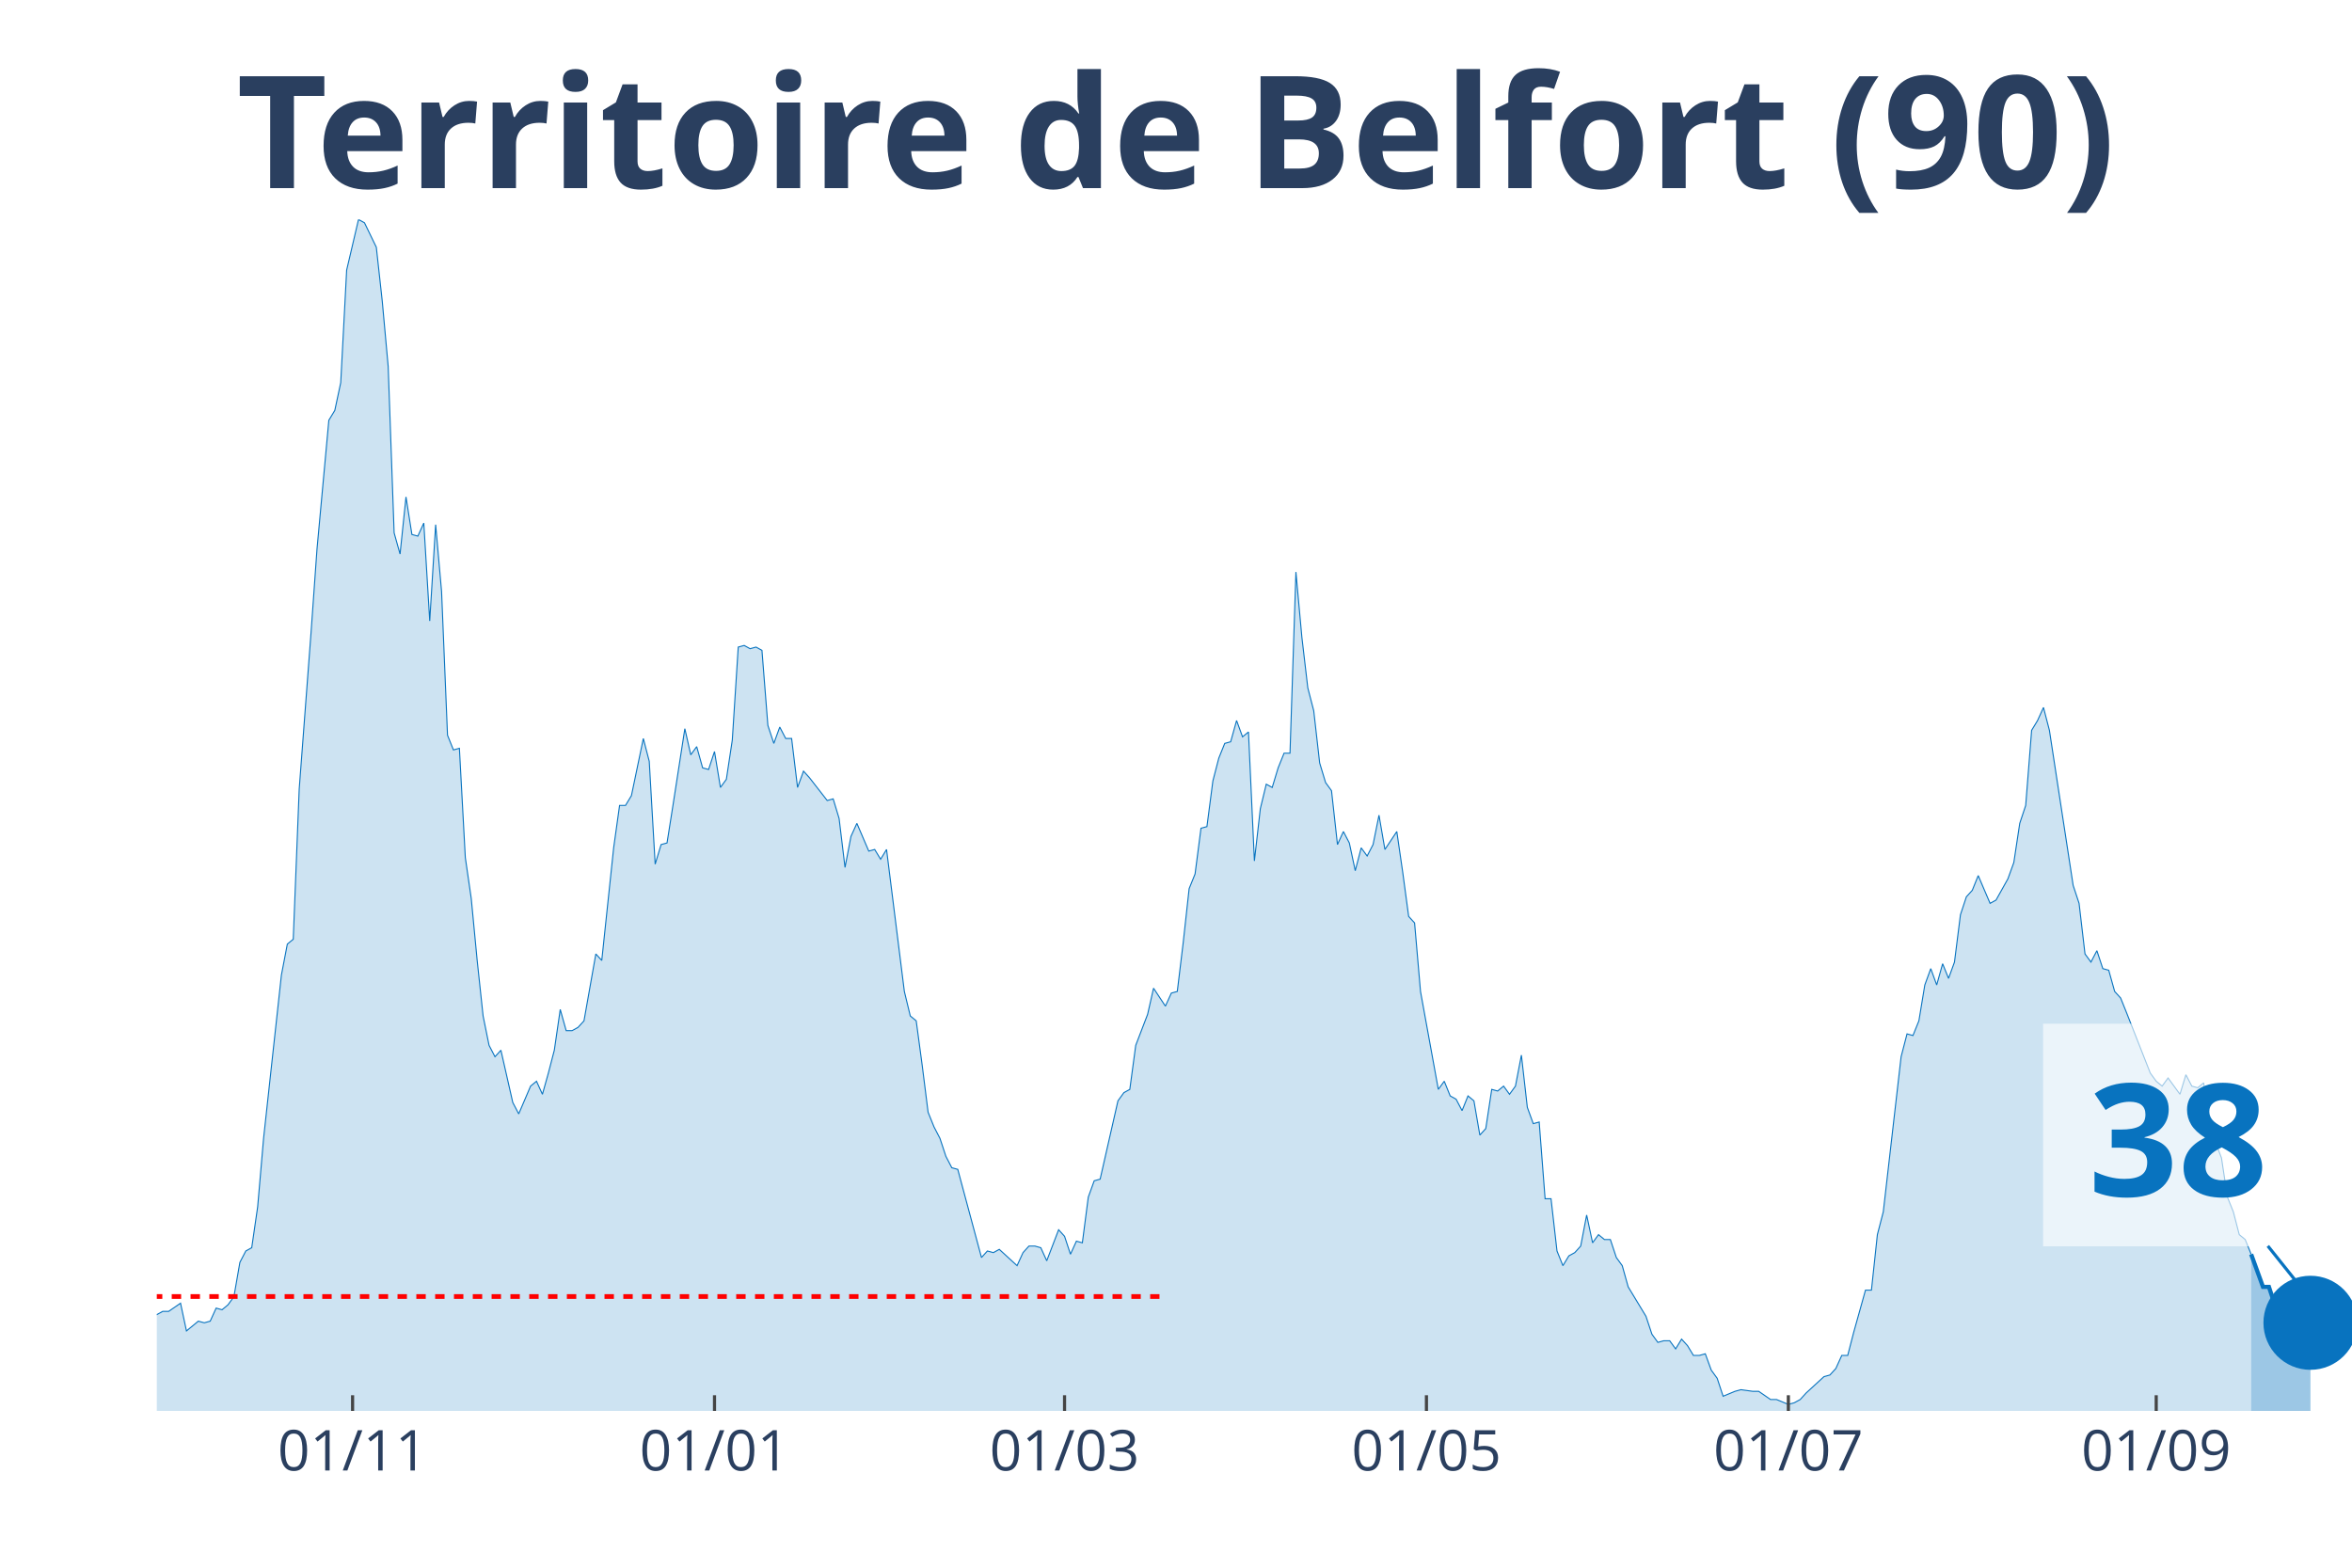
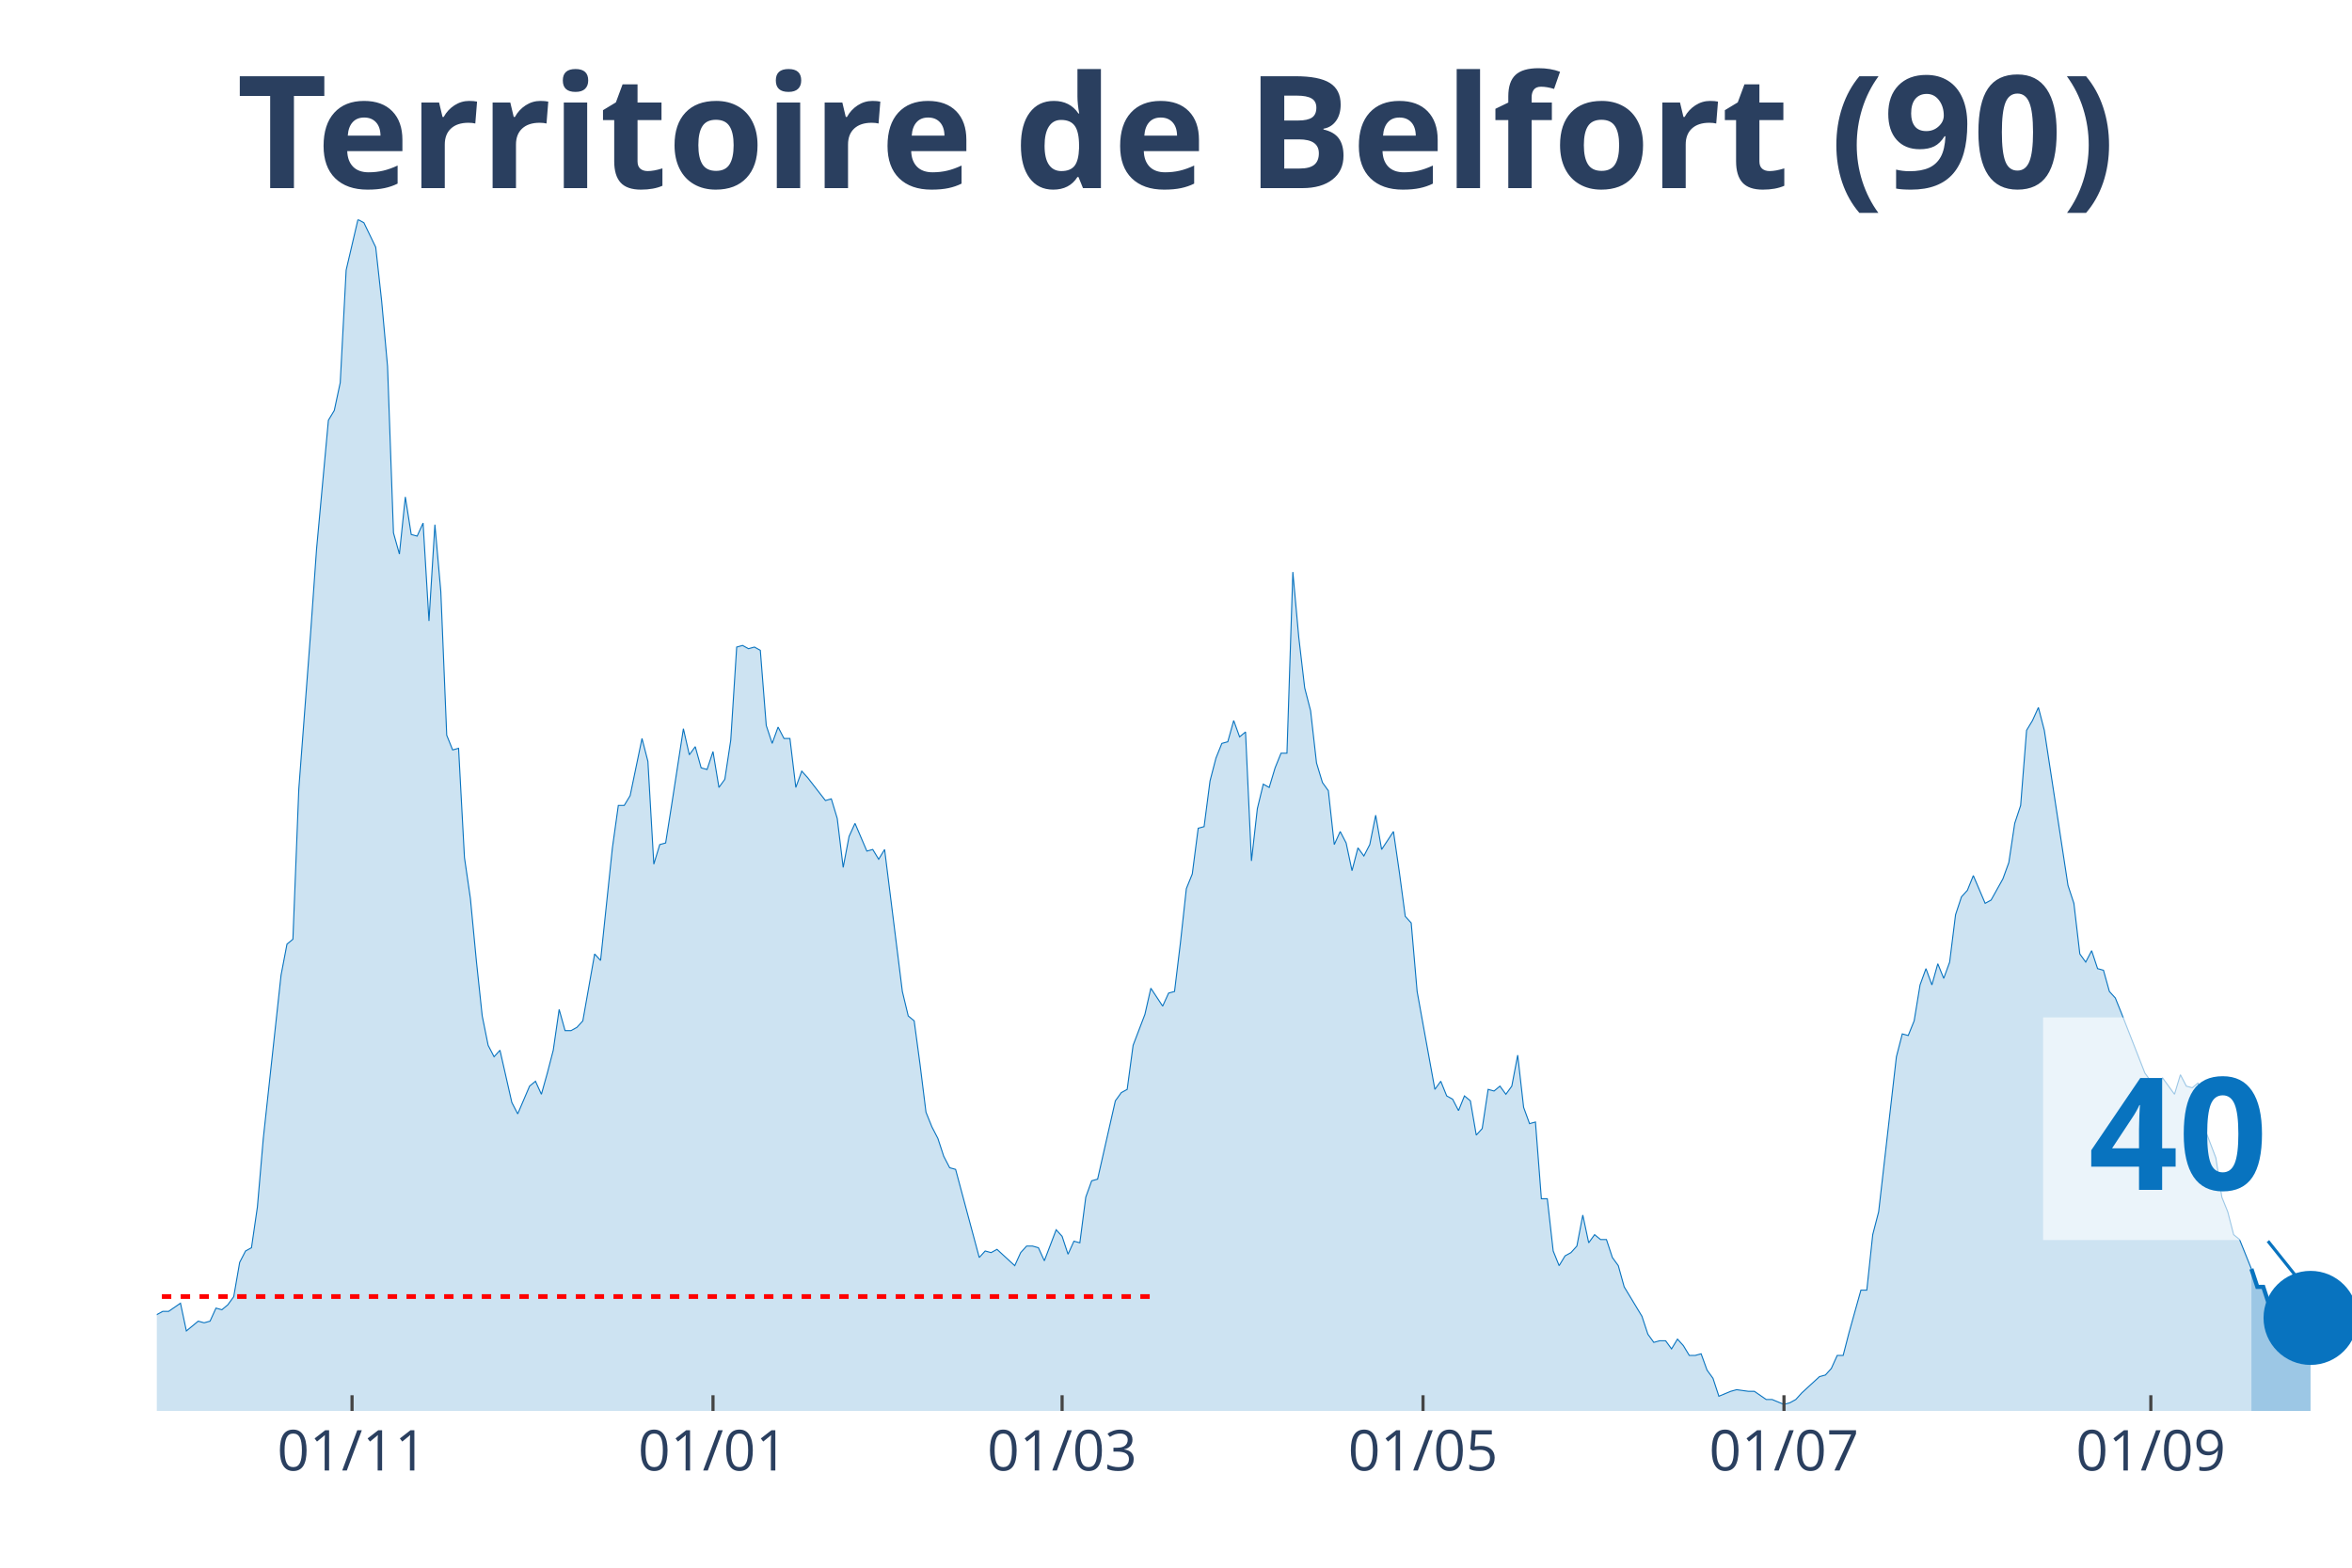
<svg xmlns="http://www.w3.org/2000/svg" class="main-svg" width="1125" height="750" style="" viewBox="0 0 750 500">
  <rect x="0" y="0" width="750" height="500" style="fill: rgb(0, 0, 0); fill-opacity: 0;" />
-   <defs id="defs-b94311">
+   <defs id="defs-f3361e">
    <g class="clips">
-       <clipPath id="clipb94311xyplot" class="plotclip">
+       <clipPath id="clipf3361exyplot" class="plotclip">
        <rect width="700" height="380" />
      </clipPath>
-       <clipPath class="axesclip" id="clipb94311x">
+       <clipPath class="axesclip" id="clipf3361ex">
        <rect x="50" y="0" width="700" height="500" />
      </clipPath>
-       <clipPath class="axesclip" id="clipb94311y">
+       <clipPath class="axesclip" id="clipf3361ey">
        <rect x="0" y="70" width="750" height="380" />
      </clipPath>
-       <clipPath class="axesclip" id="clipb94311xy">
+       <clipPath class="axesclip" id="clipf3361exy">
        <rect x="50" y="70" width="700" height="380" />
      </clipPath>
    </g>
    <g class="gradients" />
  </defs>
  <g class="bglayer">
    <rect class="bg" x="50" y="70" width="700" height="380" style="fill: rgb(0, 0, 0); fill-opacity: 0; stroke-width: 0;" />
  </g>
  <g class="layer-below">
    <g class="imagelayer" />
    <g class="shapelayer" />
  </g>
  <g class="cartesianlayer">
    <g class="subplot xy">
      <g class="layer-subplot">
        <g class="shapelayer" />
        <g class="imagelayer" />
      </g>
      <g class="gridlayer">
        <g class="x">
-           <path class="xgrid crisp" transform="translate(112.43,0)" d="M0,70v380" style="stroke: rgb(255, 255, 255); stroke-opacity: 1; stroke-width: 1px;" />
-           <path class="xgrid crisp" transform="translate(227.84,0)" d="M0,70v380" style="stroke: rgb(255, 255, 255); stroke-opacity: 1; stroke-width: 1px;" />
-           <path class="xgrid crisp" transform="translate(339.46,0)" d="M0,70v380" style="stroke: rgb(255, 255, 255); stroke-opacity: 1; stroke-width: 1px;" />
-           <path class="xgrid crisp" transform="translate(454.86,0)" d="M0,70v380" style="stroke: rgb(255, 255, 255); stroke-opacity: 1; stroke-width: 1px;" />
-           <path class="xgrid crisp" transform="translate(570.27,0)" d="M0,70v380" style="stroke: rgb(255, 255, 255); stroke-opacity: 1; stroke-width: 1px;" />
-           <path class="xgrid crisp" transform="translate(687.57,0)" d="M0,70v380" style="stroke: rgb(255, 255, 255); stroke-opacity: 1; stroke-width: 1px;" />
+           <path class="xgrid crisp" transform="translate(112.26,0)" d="M0,70v380" style="stroke: rgb(255, 255, 255); stroke-opacity: 1; stroke-width: 1px;" />
+           <path class="xgrid crisp" transform="translate(227.36,0)" d="M0,70v380" style="stroke: rgb(255, 255, 255); stroke-opacity: 1; stroke-width: 1px;" />
+           <path class="xgrid crisp" transform="translate(338.68,0)" d="M0,70v380" style="stroke: rgb(255, 255, 255); stroke-opacity: 1; stroke-width: 1px;" />
+           <path class="xgrid crisp" transform="translate(453.77,0)" d="M0,70v380" style="stroke: rgb(255, 255, 255); stroke-opacity: 1; stroke-width: 1px;" />
+           <path class="xgrid crisp" transform="translate(568.87,0)" d="M0,70v380" style="stroke: rgb(255, 255, 255); stroke-opacity: 1; stroke-width: 1px;" />
+           <path class="xgrid crisp" transform="translate(685.85,0)" d="M0,70v380" style="stroke: rgb(255, 255, 255); stroke-opacity: 1; stroke-width: 1px;" />
        </g>
        <g class="y" />
      </g>
      <g class="zerolinelayer" />
      <path class="xlines-below" />
      <path class="ylines-below" />
      <g class="overlines-below" />
      <g class="xaxislayer-below" />
      <g class="yaxislayer-below" />
      <g class="overaxes-below" />
-       <g class="plot" transform="translate(50, 70)" clip-path="url('#clipb94311xyplot')">
+       <g class="plot" transform="translate(50, 70)" clip-path="url('#clipf3361exyplot')">
        <g class="scatterlayer mlayer">
-           <g class="trace scatter tracef4d34a" style="stroke-miterlimit: 2;">
+           <g class="trace scatter trace4d9e7f" style="stroke-miterlimit: 2;">
            <g class="fills">
              <g>
-                 <path class="js-fill" d="M667.84,380L-257.3,380L-257.3,373.23L-251.62,372.71L-249.73,372.19L-247.84,371.67L-245.95,375.32L-242.16,377.4L-240.27,375.32L-230.81,373.23L-228.92,373.75L-223.24,375.32L-221.35,375.84L-208.11,376.88L-206.22,376.36L-192.97,377.4L-191.08,377.4L-174.05,380L-172.16,379.48L-141.89,377.92L-140,376.88L-122.97,379.48L-121.08,378.96L-115.41,376.36L-113.51,375.84L-104.05,374.27L-102.16,374.27L-98.38,370.63L-96.49,371.67L-92.7,370.11L-90.81,370.63L-83.24,366.47L-81.35,365.95L-73.78,363.34L-71.89,365.42L-70,362.82L-68.11,362.82L-64.32,362.3L-62.43,363.34L-58.65,360.74L-56.76,360.74L-54.86,360.74L-52.97,362.3L-43.51,356.05L-41.62,349.29L-39.73,339.4L-37.84,341.48L-35.95,343.04L-34.05,339.4L-32.16,335.75L-30.27,337.32L-28.38,340.44L-26.49,346.16L-22.7,345.12L-20.81,350.85L-18.92,353.97L-17.03,353.97L-15.14,355.01L-13.24,358.14L-11.35,357.62L-9.46,358.14L-5.68,359.18L-3.78,349.81L-1.89,350.85L0,349.29L1.89,348.25L3.78,348.25L7.57,345.64L9.46,354.49L13.24,351.37L15.14,351.89L17.03,351.37L18.92,347.21L20.81,347.73L22.7,346.16L24.59,343.56L26.49,332.63L28.38,328.99L30.27,327.95L32.16,314.93L34.05,293.07L39.73,241.01L41.62,231.12L43.51,229.56L45.41,181.67L49.19,131.7L51.08,105.15L54.86,64.03L56.76,60.9L58.65,52.05L60.54,16.14L64.32,0L66.22,1.04L70,8.85L71.89,26.03L73.78,46.85L75.68,99.95L77.57,106.71L79.46,88.49L81.35,100.47L83.24,100.99L85.14,96.82L87.03,128.05L88.92,97.34L90.81,118.68L92.7,164.49L94.59,169.18L96.49,168.66L98.38,203.53L100.27,216.55L102.16,236.33L104.05,254.03L105.95,263.4L107.84,267.04L109.73,264.96L113.51,281.62L115.41,285.26L119.19,276.41L121.08,274.85L122.97,279.01L124.86,272.25L126.76,264.96L128.65,251.95L130.54,258.71L132.43,258.71L134.32,257.67L136.22,255.59L140,234.25L141.89,236.33L145.68,200.41L147.57,186.88L149.46,186.88L151.35,183.75L155.14,165.53L157.03,172.82L158.92,205.62L160.81,199.37L162.7,198.85L164.59,186.88L168.38,162.41L170.27,170.74L172.16,168.14L174.05,174.9L175.95,175.42L177.84,169.7L179.73,181.15L181.62,178.55L183.51,166.05L185.41,136.38L187.3,135.86L189.19,136.9L191.08,136.38L192.97,137.42L194.86,161.37L196.76,167.1L198.65,161.89L200.54,165.53L202.43,165.53L204.32,181.15L206.22,175.95L208.11,178.03L213.78,185.32L215.68,184.79L217.57,191.04L219.46,206.66L221.35,196.77L223.24,192.6L227.03,201.45L228.92,200.93L230.81,204.05L232.7,200.93L238.38,246.22L240.27,254.03L242.16,255.59L244.05,269.64L245.95,284.74L247.84,289.42L249.73,293.07L251.62,298.79L253.51,302.44L255.41,302.96L262.97,331.07L264.86,328.99L266.76,329.51L268.65,328.47L274.32,333.67L276.22,329.51L278.11,327.42L280,327.42L281.89,327.95L283.78,332.11L287.57,322.22L289.46,324.3L291.35,330.03L293.24,325.86L295.14,326.38L297.03,311.81L298.92,306.6L300.81,306.08L306.49,281.1L308.38,278.49L310.27,277.45L312.16,263.4L315.95,253.51L317.84,245.18L321.62,250.9L323.51,246.74L325.41,246.22L327.3,230.6L329.19,213.42L331.08,208.74L332.97,194.16L334.86,193.64L336.76,179.07L338.65,171.78L340.54,167.1L342.43,166.58L344.32,159.81L346.22,165.01L348.11,163.45L350,204.58L351.89,187.92L353.78,180.11L355.68,181.15L357.57,174.9L359.46,170.22L361.35,170.22L363.24,112.44L365.14,133.26L367.03,149.4L368.92,156.68L370.81,173.34L372.7,179.59L374.59,182.19L376.49,199.37L378.38,195.21L380.27,198.85L382.16,207.7L384.05,200.41L385.95,203.01L387.84,199.37L389.73,190L391.62,200.93L395.41,195.21L397.3,208.22L399.19,222.27L401.08,224.36L402.97,246.22L404.86,256.63L408.65,277.45L410.54,274.85L412.43,279.53L414.32,280.58L416.22,284.22L418.11,279.53L420,281.1L421.89,292.03L423.78,289.95L425.68,277.45L427.57,277.97L429.46,276.41L431.35,279.01L433.24,276.41L435.14,266.52L437.03,283.18L438.92,288.38L440.81,287.86L442.7,312.33L444.59,312.33L446.49,328.99L448.38,333.67L450.27,330.55L452.16,329.51L454.05,327.42L455.95,317.53L457.84,326.38L459.73,323.78L461.62,325.34L463.51,325.34L465.41,331.07L467.3,333.67L469.19,340.44L471.08,343.56L474.86,349.81L476.76,355.53L478.65,358.14L480.54,357.62L482.43,357.62L484.32,360.22L486.22,357.1L488.11,359.18L490,362.3L491.89,362.3L493.78,361.78L495.68,366.99L497.57,369.59L499.46,375.32L503.24,373.75L505.14,373.23L508.92,373.75L510.81,373.75L514.59,376.36L516.49,376.36L520.27,377.92L522.16,377.4L524.05,376.36L525.95,374.27L531.62,369.07L533.51,368.55L535.41,366.47L537.3,362.3L539.19,362.3L541.08,355.01L544.86,341.48L546.76,341.48L548.65,323.78L550.54,316.49L556.22,267.04L558.11,259.75L560,260.27L561.89,255.59L563.78,244.14L565.68,238.93L567.57,244.14L569.46,237.37L571.35,242.05L573.24,236.85L575.14,221.75L577.03,216.03L578.92,213.95L580.81,209.26L584.59,218.11L586.49,217.07L590.27,210.3L592.16,205.1L594.05,192.6L595.95,186.88L597.84,162.93L599.73,159.81L601.62,155.64L603.51,162.93L611.08,212.38L612.97,218.11L614.86,234.25L616.76,236.85L618.65,233.21L620.54,238.93L622.43,239.45L624.32,246.22L626.22,248.3L628.11,252.99L635.68,272.25L637.57,274.85L639.46,276.41L641.35,273.81L645.14,279.01L647.03,272.77L648.92,276.41L650.81,276.93L652.7,275.37L654.59,289.42L658.38,299.32L660.27,311.81L662.16,316.49L664.05,323.78L665.95,325.34L667.84,330.03" style="fill: rgb(8, 115, 191); fill-opacity: 0.2; stroke-width: 0;" />
+                 <path class="js-fill" d="M667.92,380L-256.6,380L-256.6,373.23L-250.94,372.71L-249.06,372.19L-247.17,371.67L-245.28,375.32L-241.51,377.4L-239.62,375.32L-230.19,373.23L-228.3,373.75L-222.64,375.32L-220.75,375.84L-207.55,376.88L-205.66,376.36L-192.45,377.4L-190.57,377.4L-173.58,380L-171.7,379.48L-141.51,377.92L-139.62,376.88L-122.64,379.48L-120.75,378.96L-115.09,376.36L-113.21,375.84L-103.77,374.27L-101.89,374.27L-98.11,370.63L-96.23,371.67L-92.45,370.11L-90.57,370.63L-83.02,366.47L-81.13,365.95L-73.58,363.34L-71.7,365.42L-69.81,362.82L-67.92,362.82L-64.15,362.3L-62.26,363.34L-58.49,360.74L-56.6,360.74L-54.72,360.74L-52.83,362.3L-43.4,356.05L-41.51,349.29L-39.62,339.4L-37.74,341.48L-35.85,343.04L-33.96,339.4L-32.08,335.75L-30.19,337.32L-28.3,340.44L-26.42,346.16L-22.64,345.12L-20.75,350.85L-18.87,353.97L-16.98,353.97L-15.09,355.01L-13.21,358.14L-11.32,357.62L-9.43,358.14L-5.66,359.18L-3.77,349.81L-1.89,350.85L0,349.29L1.89,348.25L3.77,348.25L7.55,345.64L9.43,354.49L13.21,351.37L15.09,351.89L16.98,351.37L18.87,347.21L20.75,347.73L22.64,346.16L24.53,343.56L26.42,332.63L28.3,328.99L30.19,327.95L32.08,314.93L33.96,293.07L39.62,241.01L41.51,231.12L43.4,229.56L45.28,181.67L49.06,131.7L50.94,105.15L54.72,64.03L56.6,60.9L58.49,52.05L60.38,16.14L64.15,0L66.04,1.04L69.81,8.85L71.7,26.03L73.58,46.85L75.47,99.95L77.36,106.71L79.25,88.49L81.13,100.47L83.02,100.99L84.91,96.82L86.79,128.05L88.68,97.34L90.57,118.68L92.45,164.49L94.34,169.18L96.23,168.66L98.11,203.53L100,216.55L101.89,236.33L103.77,254.03L105.66,263.4L107.55,267.04L109.43,264.96L113.21,281.62L115.09,285.26L118.87,276.41L120.75,274.85L122.64,279.01L124.53,272.25L126.42,264.96L128.3,251.95L130.19,258.71L132.08,258.71L133.96,257.67L135.85,255.59L139.62,234.25L141.51,236.33L145.28,200.41L147.17,186.88L149.06,186.88L150.94,183.75L154.72,165.53L156.6,172.82L158.49,205.62L160.38,199.37L162.26,198.85L164.15,186.88L167.92,162.41L169.81,170.74L171.7,168.14L173.58,174.9L175.47,175.42L177.36,169.7L179.25,181.15L181.13,178.55L183.02,166.05L184.91,136.38L186.79,135.86L188.68,136.9L190.57,136.38L192.45,137.42L194.34,161.37L196.23,167.1L198.11,161.89L200,165.53L201.89,165.53L203.77,181.15L205.66,175.95L207.55,178.03L213.21,185.32L215.09,184.79L216.98,191.04L218.87,206.66L220.75,196.77L222.64,192.6L226.42,201.45L228.3,200.93L230.19,204.05L232.08,200.93L237.74,246.22L239.62,254.03L241.51,255.59L243.4,269.64L245.28,284.74L247.17,289.42L249.06,293.07L250.94,298.79L252.83,302.44L254.72,302.96L262.26,331.07L264.15,328.99L266.04,329.51L267.92,328.47L273.58,333.67L275.47,329.51L277.36,327.42L279.25,327.42L281.13,327.95L283.02,332.11L286.79,322.22L288.68,324.3L290.57,330.03L292.45,325.86L294.34,326.38L296.23,311.81L298.11,306.6L300,306.08L305.66,281.1L307.55,278.49L309.43,277.45L311.32,263.4L315.09,253.51L316.98,245.18L320.75,250.9L322.64,246.74L324.53,246.22L326.42,230.6L328.3,213.42L330.19,208.74L332.08,194.16L333.96,193.64L335.85,179.07L337.74,171.78L339.62,167.1L341.51,166.58L343.4,159.81L345.28,165.01L347.17,163.45L349.06,204.58L350.94,187.92L352.83,180.11L354.72,181.15L356.6,174.9L358.49,170.22L360.38,170.22L362.26,112.44L364.15,133.26L366.04,149.4L367.92,156.68L369.81,173.34L371.7,179.59L373.58,182.19L375.47,199.37L377.36,195.21L379.25,198.85L381.13,207.7L383.02,200.41L384.91,203.01L386.79,199.37L388.68,190L390.57,200.93L394.34,195.21L396.23,208.22L398.11,222.27L400,224.36L401.89,246.22L403.77,256.63L407.55,277.45L409.43,274.85L411.32,279.53L413.21,280.58L415.09,284.22L416.98,279.53L418.87,281.1L420.75,292.03L422.64,289.95L424.53,277.45L426.42,277.97L428.3,276.41L430.19,279.01L432.08,276.41L433.96,266.52L435.85,283.18L437.74,288.38L439.62,287.86L441.51,312.33L443.4,312.33L445.28,328.99L447.17,333.67L449.06,330.55L450.94,329.51L452.83,327.42L454.72,317.53L456.6,326.38L458.49,323.78L460.38,325.34L462.26,325.34L464.15,331.07L466.04,333.67L467.92,340.44L469.81,343.56L473.58,349.81L475.47,355.53L477.36,358.14L479.25,357.62L481.13,357.62L483.02,360.22L484.91,357.1L486.79,359.18L488.68,362.3L490.57,362.3L492.45,361.78L494.34,366.99L496.23,369.59L498.11,375.32L501.89,373.75L503.77,373.23L507.55,373.75L509.43,373.75L513.21,376.36L515.09,376.36L518.87,377.92L520.75,377.4L522.64,376.36L524.53,374.27L530.19,369.07L532.08,368.55L533.96,366.47L535.85,362.3L537.74,362.3L539.62,355.01L543.4,341.48L545.28,341.48L547.17,323.78L549.06,316.49L554.72,267.04L556.6,259.75L558.49,260.27L560.38,255.59L562.26,244.14L564.15,238.93L566.04,244.14L567.92,237.37L569.81,242.05L571.7,236.85L573.58,221.75L575.47,216.03L577.36,213.95L579.25,209.26L583.02,218.11L584.91,217.07L588.68,210.3L590.57,205.1L592.45,192.6L594.34,186.88L596.23,162.93L598.11,159.81L600,155.64L601.89,162.93L609.43,212.38L611.32,218.11L613.21,234.25L615.09,236.85L616.98,233.21L618.87,238.93L620.75,239.45L622.64,246.22L624.53,248.3L626.42,252.99L633.96,272.25L635.85,274.85L637.74,276.41L639.62,273.81L643.4,279.01L645.28,272.77L647.17,276.41L649.06,276.93L650.94,275.37L652.83,289.42L656.6,299.32L658.49,311.81L660.38,316.49L662.26,323.78L664.15,325.34L666.04,330.03L667.92,334.71" style="fill: rgb(8, 115, 191); fill-opacity: 0.2; stroke-width: 0;" />
              </g>
            </g>
            <g class="errorbars" />
            <g class="lines">
-               <path class="js-line" d="M-257.3,373.23L-251.62,372.71L-249.73,372.19L-247.84,371.67L-245.95,375.32L-242.16,377.4L-240.27,375.32L-230.81,373.23L-228.92,373.75L-223.24,375.32L-221.35,375.84L-208.11,376.88L-206.22,376.36L-192.97,377.4L-191.08,377.4L-174.05,380L-172.16,379.48L-141.89,377.92L-140,376.88L-122.97,379.48L-121.08,378.96L-115.41,376.36L-113.51,375.84L-104.05,374.27L-102.16,374.27L-98.38,370.63L-96.49,371.67L-92.7,370.11L-90.81,370.63L-83.24,366.47L-81.35,365.95L-73.78,363.34L-71.89,365.42L-70,362.82L-68.11,362.82L-64.32,362.3L-62.43,363.34L-58.65,360.74L-56.76,360.74L-54.86,360.74L-52.97,362.3L-43.51,356.05L-41.62,349.29L-39.73,339.4L-37.84,341.48L-35.95,343.04L-34.05,339.4L-32.16,335.75L-30.27,337.32L-28.38,340.44L-26.49,346.16L-22.7,345.12L-20.81,350.85L-18.92,353.97L-17.03,353.97L-15.14,355.01L-13.24,358.14L-11.35,357.62L-9.46,358.14L-5.68,359.18L-3.78,349.81L-1.89,350.85L0,349.29L1.89,348.25L3.78,348.25L7.57,345.64L9.46,354.49L13.24,351.37L15.14,351.89L17.03,351.37L18.92,347.21L20.81,347.73L22.7,346.16L24.59,343.56L26.49,332.63L28.38,328.99L30.27,327.95L32.16,314.93L34.05,293.07L39.73,241.01L41.62,231.12L43.51,229.56L45.41,181.67L49.19,131.7L51.08,105.15L54.86,64.03L56.76,60.9L58.65,52.05L60.54,16.14L64.32,0L66.22,1.04L70,8.85L71.89,26.03L73.78,46.85L75.68,99.95L77.57,106.71L79.46,88.49L81.35,100.47L83.24,100.99L85.14,96.82L87.03,128.05L88.92,97.34L90.81,118.68L92.7,164.49L94.59,169.18L96.49,168.66L98.38,203.53L100.27,216.55L102.16,236.33L104.05,254.03L105.95,263.4L107.84,267.04L109.73,264.96L113.51,281.62L115.41,285.26L119.19,276.41L121.08,274.85L122.97,279.01L124.86,272.25L126.76,264.96L128.65,251.95L130.54,258.71L132.43,258.71L134.32,257.67L136.22,255.59L140,234.25L141.89,236.33L145.68,200.41L147.57,186.88L149.46,186.88L151.35,183.75L155.14,165.53L157.03,172.82L158.92,205.62L160.81,199.37L162.7,198.85L164.59,186.88L168.38,162.41L170.27,170.74L172.16,168.14L174.05,174.9L175.95,175.42L177.84,169.7L179.73,181.15L181.62,178.55L183.51,166.05L185.41,136.38L187.3,135.86L189.19,136.9L191.08,136.38L192.97,137.42L194.86,161.37L196.76,167.1L198.65,161.89L200.54,165.53L202.43,165.53L204.32,181.15L206.22,175.95L208.11,178.03L213.78,185.32L215.68,184.79L217.57,191.04L219.46,206.66L221.35,196.77L223.24,192.6L227.03,201.45L228.92,200.93L230.81,204.05L232.7,200.93L238.38,246.22L240.27,254.03L242.16,255.59L244.05,269.64L245.95,284.74L247.84,289.42L249.73,293.07L251.62,298.79L253.51,302.44L255.41,302.96L262.97,331.07L264.86,328.99L266.76,329.51L268.65,328.47L274.32,333.67L276.22,329.51L278.11,327.42L280,327.42L281.89,327.95L283.78,332.11L287.57,322.22L289.46,324.3L291.35,330.03L293.24,325.86L295.14,326.38L297.03,311.81L298.92,306.6L300.81,306.08L306.49,281.1L308.38,278.49L310.27,277.45L312.16,263.4L315.95,253.51L317.84,245.18L321.62,250.9L323.51,246.74L325.41,246.22L327.3,230.6L329.19,213.42L331.08,208.74L332.97,194.16L334.86,193.64L336.76,179.07L338.65,171.78L340.54,167.1L342.43,166.58L344.32,159.81L346.22,165.01L348.11,163.45L350,204.58L351.89,187.92L353.78,180.11L355.68,181.15L357.57,174.9L359.46,170.22L361.35,170.22L363.24,112.44L365.14,133.26L367.03,149.4L368.92,156.68L370.81,173.34L372.7,179.59L374.59,182.19L376.49,199.37L378.38,195.21L380.27,198.85L382.16,207.7L384.05,200.41L385.95,203.01L387.84,199.37L389.73,190L391.62,200.93L395.41,195.21L397.3,208.22L399.19,222.27L401.08,224.36L402.97,246.22L404.86,256.63L408.65,277.45L410.54,274.85L412.43,279.53L414.32,280.58L416.22,284.22L418.11,279.53L420,281.1L421.89,292.03L423.78,289.95L425.68,277.45L427.57,277.97L429.46,276.41L431.35,279.01L433.24,276.41L435.14,266.52L437.03,283.18L438.92,288.38L440.81,287.86L442.7,312.33L444.59,312.33L446.49,328.99L448.38,333.67L450.27,330.55L452.16,329.51L454.05,327.42L455.95,317.53L457.84,326.38L459.73,323.78L461.62,325.34L463.51,325.34L465.41,331.07L467.3,333.67L469.19,340.44L471.08,343.56L474.86,349.81L476.76,355.53L478.65,358.14L480.54,357.62L482.43,357.62L484.32,360.22L486.22,357.1L488.11,359.18L490,362.3L491.89,362.3L493.78,361.78L495.68,366.99L497.57,369.59L499.46,375.32L503.24,373.75L505.14,373.23L508.92,373.75L510.81,373.75L514.59,376.36L516.49,376.36L520.27,377.92L522.16,377.4L524.05,376.36L525.95,374.27L531.62,369.07L533.51,368.55L535.41,366.47L537.3,362.3L539.19,362.3L541.08,355.01L544.86,341.48L546.76,341.48L548.65,323.78L550.54,316.49L556.22,267.04L558.11,259.75L560,260.27L561.89,255.59L563.78,244.14L565.68,238.93L567.57,244.14L569.46,237.37L571.35,242.05L573.24,236.85L575.14,221.75L577.03,216.03L578.92,213.95L580.81,209.26L584.59,218.11L586.49,217.07L590.27,210.3L592.16,205.1L594.05,192.6L595.95,186.88L597.84,162.93L599.73,159.81L601.62,155.64L603.51,162.93L611.08,212.38L612.97,218.11L614.86,234.25L616.76,236.85L618.65,233.21L620.54,238.93L622.43,239.45L624.32,246.22L626.22,248.3L628.11,252.99L635.68,272.25L637.57,274.85L639.46,276.41L641.35,273.81L645.14,279.01L647.03,272.77L648.92,276.41L650.81,276.93L652.7,275.37L654.59,289.42L658.38,299.32L660.27,311.81L662.16,316.49L664.05,323.78L665.95,325.34L667.84,330.03" style="vector-effect: non-scaling-stroke; fill: none; stroke: rgb(8, 115, 191); stroke-opacity: 1; stroke-width: 0.5px; opacity: 1;" />
+               <path class="js-line" d="M-256.6,373.23L-250.94,372.71L-249.06,372.19L-247.17,371.67L-245.28,375.32L-241.51,377.4L-239.62,375.32L-230.19,373.23L-228.3,373.75L-222.64,375.32L-220.75,375.84L-207.55,376.88L-205.66,376.36L-192.45,377.4L-190.57,377.4L-173.58,380L-171.7,379.48L-141.51,377.92L-139.62,376.88L-122.64,379.48L-120.75,378.96L-115.09,376.36L-113.21,375.84L-103.77,374.27L-101.89,374.27L-98.11,370.63L-96.23,371.67L-92.45,370.11L-90.57,370.63L-83.02,366.47L-81.13,365.95L-73.58,363.34L-71.7,365.42L-69.81,362.82L-67.92,362.82L-64.15,362.3L-62.26,363.34L-58.49,360.74L-56.6,360.74L-54.72,360.74L-52.83,362.3L-43.4,356.05L-41.51,349.29L-39.62,339.4L-37.74,341.48L-35.85,343.04L-33.96,339.4L-32.08,335.75L-30.19,337.32L-28.3,340.44L-26.42,346.16L-22.64,345.12L-20.75,350.85L-18.87,353.97L-16.98,353.97L-15.09,355.01L-13.21,358.14L-11.32,357.62L-9.43,358.14L-5.66,359.18L-3.77,349.81L-1.89,350.85L0,349.29L1.89,348.25L3.77,348.25L7.55,345.64L9.43,354.49L13.21,351.37L15.09,351.89L16.98,351.37L18.87,347.21L20.75,347.73L22.64,346.16L24.53,343.56L26.42,332.63L28.3,328.99L30.19,327.95L32.08,314.93L33.96,293.07L39.62,241.01L41.51,231.12L43.4,229.56L45.28,181.67L49.06,131.7L50.94,105.15L54.72,64.03L56.6,60.9L58.49,52.05L60.38,16.14L64.15,0L66.04,1.04L69.81,8.85L71.7,26.03L73.58,46.85L75.47,99.95L77.36,106.71L79.25,88.49L81.13,100.47L83.02,100.99L84.91,96.82L86.79,128.05L88.68,97.34L90.57,118.68L92.45,164.49L94.34,169.18L96.23,168.66L98.11,203.53L100,216.55L101.89,236.33L103.77,254.03L105.66,263.4L107.55,267.04L109.43,264.96L113.21,281.62L115.09,285.26L118.87,276.41L120.75,274.85L122.64,279.01L124.53,272.25L126.42,264.96L128.3,251.95L130.19,258.71L132.08,258.71L133.96,257.67L135.85,255.59L139.62,234.25L141.51,236.33L145.28,200.41L147.17,186.88L149.06,186.88L150.94,183.75L154.72,165.53L156.6,172.82L158.49,205.62L160.38,199.37L162.26,198.85L164.15,186.88L167.92,162.41L169.81,170.74L171.7,168.14L173.58,174.9L175.47,175.42L177.36,169.7L179.25,181.15L181.13,178.55L183.02,166.05L184.91,136.38L186.79,135.86L188.68,136.9L190.57,136.38L192.45,137.42L194.34,161.37L196.23,167.1L198.11,161.89L200,165.53L201.89,165.53L203.77,181.15L205.66,175.95L207.55,178.03L213.21,185.32L215.09,184.79L216.98,191.04L218.87,206.66L220.75,196.77L222.64,192.6L226.42,201.45L228.3,200.93L230.19,204.05L232.08,200.93L237.74,246.22L239.62,254.03L241.51,255.59L243.4,269.64L245.28,284.74L247.17,289.42L249.06,293.07L250.94,298.79L252.83,302.44L254.72,302.96L262.26,331.07L264.15,328.99L266.04,329.51L267.92,328.47L273.58,333.67L275.47,329.51L277.36,327.42L279.25,327.42L281.13,327.95L283.02,332.11L286.79,322.22L288.68,324.3L290.57,330.03L292.45,325.86L294.34,326.38L296.23,311.81L298.11,306.6L300,306.08L305.66,281.1L307.55,278.49L309.43,277.45L311.32,263.4L315.09,253.51L316.98,245.18L320.75,250.9L322.64,246.74L324.53,246.22L326.42,230.6L328.3,213.42L330.19,208.74L332.08,194.16L333.96,193.64L335.85,179.07L337.74,171.78L339.62,167.1L341.51,166.58L343.4,159.81L345.28,165.01L347.17,163.45L349.06,204.58L350.94,187.92L352.83,180.11L354.72,181.15L356.6,174.9L358.49,170.22L360.38,170.22L362.26,112.44L364.15,133.26L366.04,149.4L367.92,156.68L369.81,173.34L371.7,179.59L373.58,182.19L375.47,199.37L377.36,195.21L379.25,198.85L381.13,207.7L383.02,200.41L384.91,203.01L386.79,199.37L388.68,190L390.57,200.93L394.34,195.21L396.23,208.22L398.11,222.27L400,224.36L401.89,246.22L403.77,256.63L407.55,277.45L409.43,274.85L411.32,279.53L413.21,280.58L415.09,284.22L416.98,279.53L418.87,281.1L420.75,292.03L422.64,289.95L424.53,277.45L426.42,277.97L428.3,276.41L430.19,279.01L432.08,276.41L433.96,266.52L435.85,283.18L437.74,288.38L439.62,287.86L441.51,312.33L443.4,312.33L445.28,328.99L447.17,333.67L449.06,330.55L450.94,329.51L452.83,327.42L454.72,317.53L456.6,326.38L458.49,323.78L460.38,325.34L462.26,325.34L464.15,331.07L466.04,333.67L467.92,340.44L469.81,343.56L473.58,349.81L475.47,355.53L477.36,358.14L479.25,357.62L481.13,357.62L483.02,360.22L484.91,357.1L486.79,359.18L488.68,362.3L490.57,362.3L492.45,361.78L494.34,366.99L496.23,369.59L498.11,375.32L501.89,373.75L503.77,373.23L507.55,373.75L509.43,373.75L513.21,376.36L515.09,376.36L518.87,377.92L520.75,377.4L522.64,376.36L524.53,374.27L530.19,369.07L532.08,368.55L533.96,366.47L535.85,362.3L537.74,362.3L539.62,355.01L543.4,341.48L545.28,341.48L547.17,323.78L549.06,316.49L554.72,267.04L556.6,259.75L558.49,260.27L560.38,255.59L562.26,244.14L564.15,238.93L566.04,244.14L567.92,237.37L569.81,242.05L571.7,236.85L573.58,221.75L575.47,216.03L577.36,213.95L579.25,209.26L583.02,218.11L584.91,217.07L588.68,210.3L590.57,205.1L592.45,192.6L594.34,186.88L596.23,162.93L598.11,159.81L600,155.64L601.89,162.93L609.43,212.38L611.32,218.11L613.21,234.25L615.09,236.85L616.98,233.21L618.87,238.93L620.75,239.45L622.64,246.22L624.53,248.3L626.42,252.99L633.96,272.25L635.85,274.85L637.74,276.41L639.62,273.81L643.4,279.01L645.28,272.77L647.17,276.41L649.06,276.93L650.94,275.37L652.83,289.42L656.6,299.32L658.49,311.81L660.38,316.49L662.26,323.78L664.15,325.34L666.04,330.03L667.92,334.71" style="vector-effect: non-scaling-stroke; fill: none; stroke: rgb(8, 115, 191); stroke-opacity: 1; stroke-width: 0.5px; opacity: 1;" />
            </g>
            <g class="points" />
            <g class="text" />
          </g>
-           <g class="trace scatter trace91c0bf" style="stroke-miterlimit: 2;">
+           <g class="trace scatter trace650d3d" style="stroke-miterlimit: 2;">
            <g class="fills">
              <g>
-                 <path class="js-fill" d="M686.76,380L667.84,380L667.84,330.03L671.62,340.44L673.51,340.44L675.41,346.16L677.3,345.64L679.19,344.6L681.08,346.68L682.97,349.29L684.86,349.29L686.76,351.89" style="fill: rgb(8, 115, 191); fill-opacity: 0.4; stroke-width: 0;" />
+                 <path class="js-fill" d="M686.79,380L667.92,380L667.92,334.71L669.81,340.44L671.7,340.44L673.58,346.16L675.47,345.64L677.36,344.6L679.25,346.68L681.13,349.29L683.02,349.29L684.91,351.89L686.79,350.33" style="fill: rgb(8, 115, 191); fill-opacity: 0.4; stroke-width: 0;" />
              </g>
            </g>
            <g class="errorbars" />
            <g class="lines">
-               <path class="js-line" d="M667.84,330.03L671.62,340.44L673.51,340.44L675.41,346.16L677.3,345.64L679.19,344.6L681.08,346.68L682.97,349.29L684.86,349.29L686.76,351.89" style="vector-effect: non-scaling-stroke; fill: none; stroke: rgb(8, 115, 191); stroke-opacity: 1; stroke-width: 2px; opacity: 1;" />
+               <path class="js-line" d="M667.92,334.71L669.81,340.44L671.7,340.44L673.58,346.16L675.47,345.64L677.36,344.6L679.25,346.68L681.13,349.29L683.02,349.29L684.91,351.89L686.79,350.33" style="vector-effect: non-scaling-stroke; fill: none; stroke: rgb(8, 115, 191); stroke-opacity: 1; stroke-width: 2px; opacity: 1;" />
            </g>
            <g class="points" />
            <g class="text" />
          </g>
-           <g class="trace scatter trace9a6d51" style="stroke-miterlimit: 2; opacity: 1;">
+           <g class="trace scatter trace06334d" style="stroke-miterlimit: 2; opacity: 1;">
            <g class="fills" />
            <g class="errorbars" />
            <g class="lines" />
            <g class="points">
-               <path class="point" transform="translate(686.76,351.89)" d="M15,0A15,15 0 1,1 0,-15A15,15 0 0,1 15,0Z" style="opacity: 1; stroke-width: 0px; fill: rgb(8, 115, 191); fill-opacity: 1;" />
+               <path class="point" transform="translate(686.79,350.33)" d="M15,0A15,15 0 1,1 0,-15A15,15 0 0,1 15,0Z" style="opacity: 1; stroke-width: 0px; fill: rgb(8, 115, 191); fill-opacity: 1;" />
            </g>
            <g class="text" />
          </g>
        </g>
      </g>
      <g class="overplot" />
      <path class="xlines-above crisp" style="fill: none; stroke-width: 1px; stroke: rgb(0, 0, 0); stroke-opacity: 0;" d="" />
      <path class="ylines-above crisp" style="fill: none;" d="M0,0" />
      <g class="overlines-above" />
      <g class="xaxislayer-above">
-         <path class="xtick ticks crisp" d="M0,450v-5" transform="translate(112.43,0)" style="stroke: rgb(68, 68, 68); stroke-opacity: 1; stroke-width: 1px;" />
-         <path class="xtick ticks crisp" d="M0,450v-5" transform="translate(227.84,0)" style="stroke: rgb(68, 68, 68); stroke-opacity: 1; stroke-width: 1px;" />
-         <path class="xtick ticks crisp" d="M0,450v-5" transform="translate(339.46,0)" style="stroke: rgb(68, 68, 68); stroke-opacity: 1; stroke-width: 1px;" />
-         <path class="xtick ticks crisp" d="M0,450v-5" transform="translate(454.86,0)" style="stroke: rgb(68, 68, 68); stroke-opacity: 1; stroke-width: 1px;" />
-         <path class="xtick ticks crisp" d="M0,450v-5" transform="translate(570.27,0)" style="stroke: rgb(68, 68, 68); stroke-opacity: 1; stroke-width: 1px;" />
-         <path class="xtick ticks crisp" d="M0,450v-5" transform="translate(687.57,0)" style="stroke: rgb(68, 68, 68); stroke-opacity: 1; stroke-width: 1px;" />
+         <path class="xtick ticks crisp" d="M0,450v-5" transform="translate(112.26,0)" style="stroke: rgb(68, 68, 68); stroke-opacity: 1; stroke-width: 1px;" />
+         <path class="xtick ticks crisp" d="M0,450v-5" transform="translate(227.36,0)" style="stroke: rgb(68, 68, 68); stroke-opacity: 1; stroke-width: 1px;" />
+         <path class="xtick ticks crisp" d="M0,450v-5" transform="translate(338.68,0)" style="stroke: rgb(68, 68, 68); stroke-opacity: 1; stroke-width: 1px;" />
+         <path class="xtick ticks crisp" d="M0,450v-5" transform="translate(453.77,0)" style="stroke: rgb(68, 68, 68); stroke-opacity: 1; stroke-width: 1px;" />
+         <path class="xtick ticks crisp" d="M0,450v-5" transform="translate(568.87,0)" style="stroke: rgb(68, 68, 68); stroke-opacity: 1; stroke-width: 1px;" />
+         <path class="xtick ticks crisp" d="M0,450v-5" transform="translate(685.85,0)" style="stroke: rgb(68, 68, 68); stroke-opacity: 1; stroke-width: 1px;" />
        <g class="xtick">
-           <text text-anchor="middle" x="0" y="469" transform="translate(112.43,0)" style="font-family: 'Open Sans', verdana, arial, sans-serif; font-size: 18px; fill: rgb(42, 63, 95); fill-opacity: 1; white-space: pre;">01/11</text>
+           <text text-anchor="middle" x="0" y="469" transform="translate(112.26,0)" style="font-family: 'Open Sans', verdana, arial, sans-serif; font-size: 18px; fill: rgb(42, 63, 95); fill-opacity: 1; white-space: pre;">01/11</text>
        </g>
        <g class="xtick">
-           <text text-anchor="middle" x="0" y="469" transform="translate(227.84,0)" style="font-family: 'Open Sans', verdana, arial, sans-serif; font-size: 18px; fill: rgb(42, 63, 95); fill-opacity: 1; white-space: pre;">01/01</text>
+           <text text-anchor="middle" x="0" y="469" transform="translate(227.36,0)" style="font-family: 'Open Sans', verdana, arial, sans-serif; font-size: 18px; fill: rgb(42, 63, 95); fill-opacity: 1; white-space: pre;">01/01</text>
        </g>
        <g class="xtick">
-           <text text-anchor="middle" x="0" y="469" transform="translate(339.46,0)" style="font-family: 'Open Sans', verdana, arial, sans-serif; font-size: 18px; fill: rgb(42, 63, 95); fill-opacity: 1; white-space: pre;">01/03</text>
+           <text text-anchor="middle" x="0" y="469" transform="translate(338.68,0)" style="font-family: 'Open Sans', verdana, arial, sans-serif; font-size: 18px; fill: rgb(42, 63, 95); fill-opacity: 1; white-space: pre;">01/03</text>
        </g>
        <g class="xtick">
-           <text text-anchor="middle" x="0" y="469" transform="translate(454.86,0)" style="font-family: 'Open Sans', verdana, arial, sans-serif; font-size: 18px; fill: rgb(42, 63, 95); fill-opacity: 1; white-space: pre;">01/05</text>
+           <text text-anchor="middle" x="0" y="469" transform="translate(453.77,0)" style="font-family: 'Open Sans', verdana, arial, sans-serif; font-size: 18px; fill: rgb(42, 63, 95); fill-opacity: 1; white-space: pre;">01/05</text>
        </g>
        <g class="xtick">
-           <text text-anchor="middle" x="0" y="469" transform="translate(570.27,0)" style="font-family: 'Open Sans', verdana, arial, sans-serif; font-size: 18px; fill: rgb(42, 63, 95); fill-opacity: 1; white-space: pre;">01/07</text>
+           <text text-anchor="middle" x="0" y="469" transform="translate(568.87,0)" style="font-family: 'Open Sans', verdana, arial, sans-serif; font-size: 18px; fill: rgb(42, 63, 95); fill-opacity: 1; white-space: pre;">01/07</text>
        </g>
        <g class="xtick">
-           <text text-anchor="middle" x="0" y="469" transform="translate(687.57,0)" style="font-family: 'Open Sans', verdana, arial, sans-serif; font-size: 18px; fill: rgb(42, 63, 95); fill-opacity: 1; white-space: pre;">01/09</text>
+           <text text-anchor="middle" x="0" y="469" transform="translate(685.85,0)" style="font-family: 'Open Sans', verdana, arial, sans-serif; font-size: 18px; fill: rgb(42, 63, 95); fill-opacity: 1; white-space: pre;">01/09</text>
        </g>
      </g>
      <g class="yaxislayer-above" />
      <g class="overaxes-above" />
    </g>
  </g>
  <g class="polarlayer" />
  <g class="ternarylayer" />
  <g class="geolayer" />
  <g class="funnelarealayer" />
  <g class="pielayer" />
  <g class="treemaplayer" />
  <g class="sunburstlayer" />
  <g class="glimages" />
-   <defs id="topdefs-b94311">
+   <defs id="topdefs-f3361e">
    <g class="clips" />
  </defs>
  <g class="layer-above">
    <g class="imagelayer" />
    <g class="shapelayer">
-       <path data-index="0" fill-rule="evenodd" d="M-1013.24,413.52L369.73,413.52" clip-path="url('#clipb94311xy')" style="opacity: 1; stroke: rgb(255, 0, 0); stroke-opacity: 1; fill: rgb(0, 0, 0); fill-opacity: 0; stroke-dasharray: 3px, 3px; stroke-width: 1.5px;" />
+       <path data-index="0" fill-rule="evenodd" d="M-1010.38,413.52L368.87,413.52" clip-path="url('#clipf3361exy')" style="opacity: 1; stroke: rgb(255, 0, 0); stroke-opacity: 1; fill: rgb(0, 0, 0); fill-opacity: 0; stroke-dasharray: 3px, 3px; stroke-width: 1.5px;" />
    </g>
  </g>
  <g class="infolayer">
    <g class="g-gtitle">
      <text class="gtitle" x="375" y="25" text-anchor="middle" dy="0.7em" style="font-family: 'Open Sans', verdana, arial, sans-serif; font-size: 50px; fill: rgb(42, 63, 95); opacity: 1; font-weight: normal; white-space: pre;">
        <tspan style="font-weight:bold">Territoire de Belfort (90)</tspan>
      </text>
    </g>
    <g class="g-xtitle" />
    <g class="annotation" data-index="0" style="opacity: 1;">
-       <g class="annotation-text-g" transform="rotate(0,694.76,361.89)">
-         <g class="cursor-pointer" transform="translate(651, 326)">
+       <g class="annotation-text-g" transform="rotate(0,694.79,360.33)">
+         <g class="cursor-pointer" transform="translate(651, 324)">
          <rect class="bg" x="0.5" y="0.5" width="86" height="71" style="stroke-width: 1px; stroke: rgb(0, 0, 0); stroke-opacity: 0; fill: rgb(255, 255, 255); fill-opacity: 0.6;" />
          <text class="annotation-text" text-anchor="middle" x="43.531" y="55.5" style="font-family: 'Open Sans', verdana, arial, sans-serif; font-size: 50px; fill: rgb(8, 115, 191); fill-opacity: 1; white-space: pre;">
-             <tspan style="font-weight:bold">38 </tspan>
+             <tspan style="font-weight:bold">40 </tspan>
          </text>
        </g>
      </g>
      <g class="annotation-arrow-g" style="opacity: 1;">
-         <path d="M723.16,397.39L734.76,411.89" style="stroke-width: 1px; stroke: rgb(8, 115, 191); stroke-opacity: 1; stroke-dasharray: 0px, 0px, 18.569px, 18.569px;" />
+         <path d="M723.19,395.83L734.79,410.33" style="stroke-width: 1px; stroke: rgb(8, 115, 191); stroke-opacity: 1; stroke-dasharray: 0px, 0px, 18.569px, 18.569px;" />
      </g>
    </g>
  </g>
</svg>
